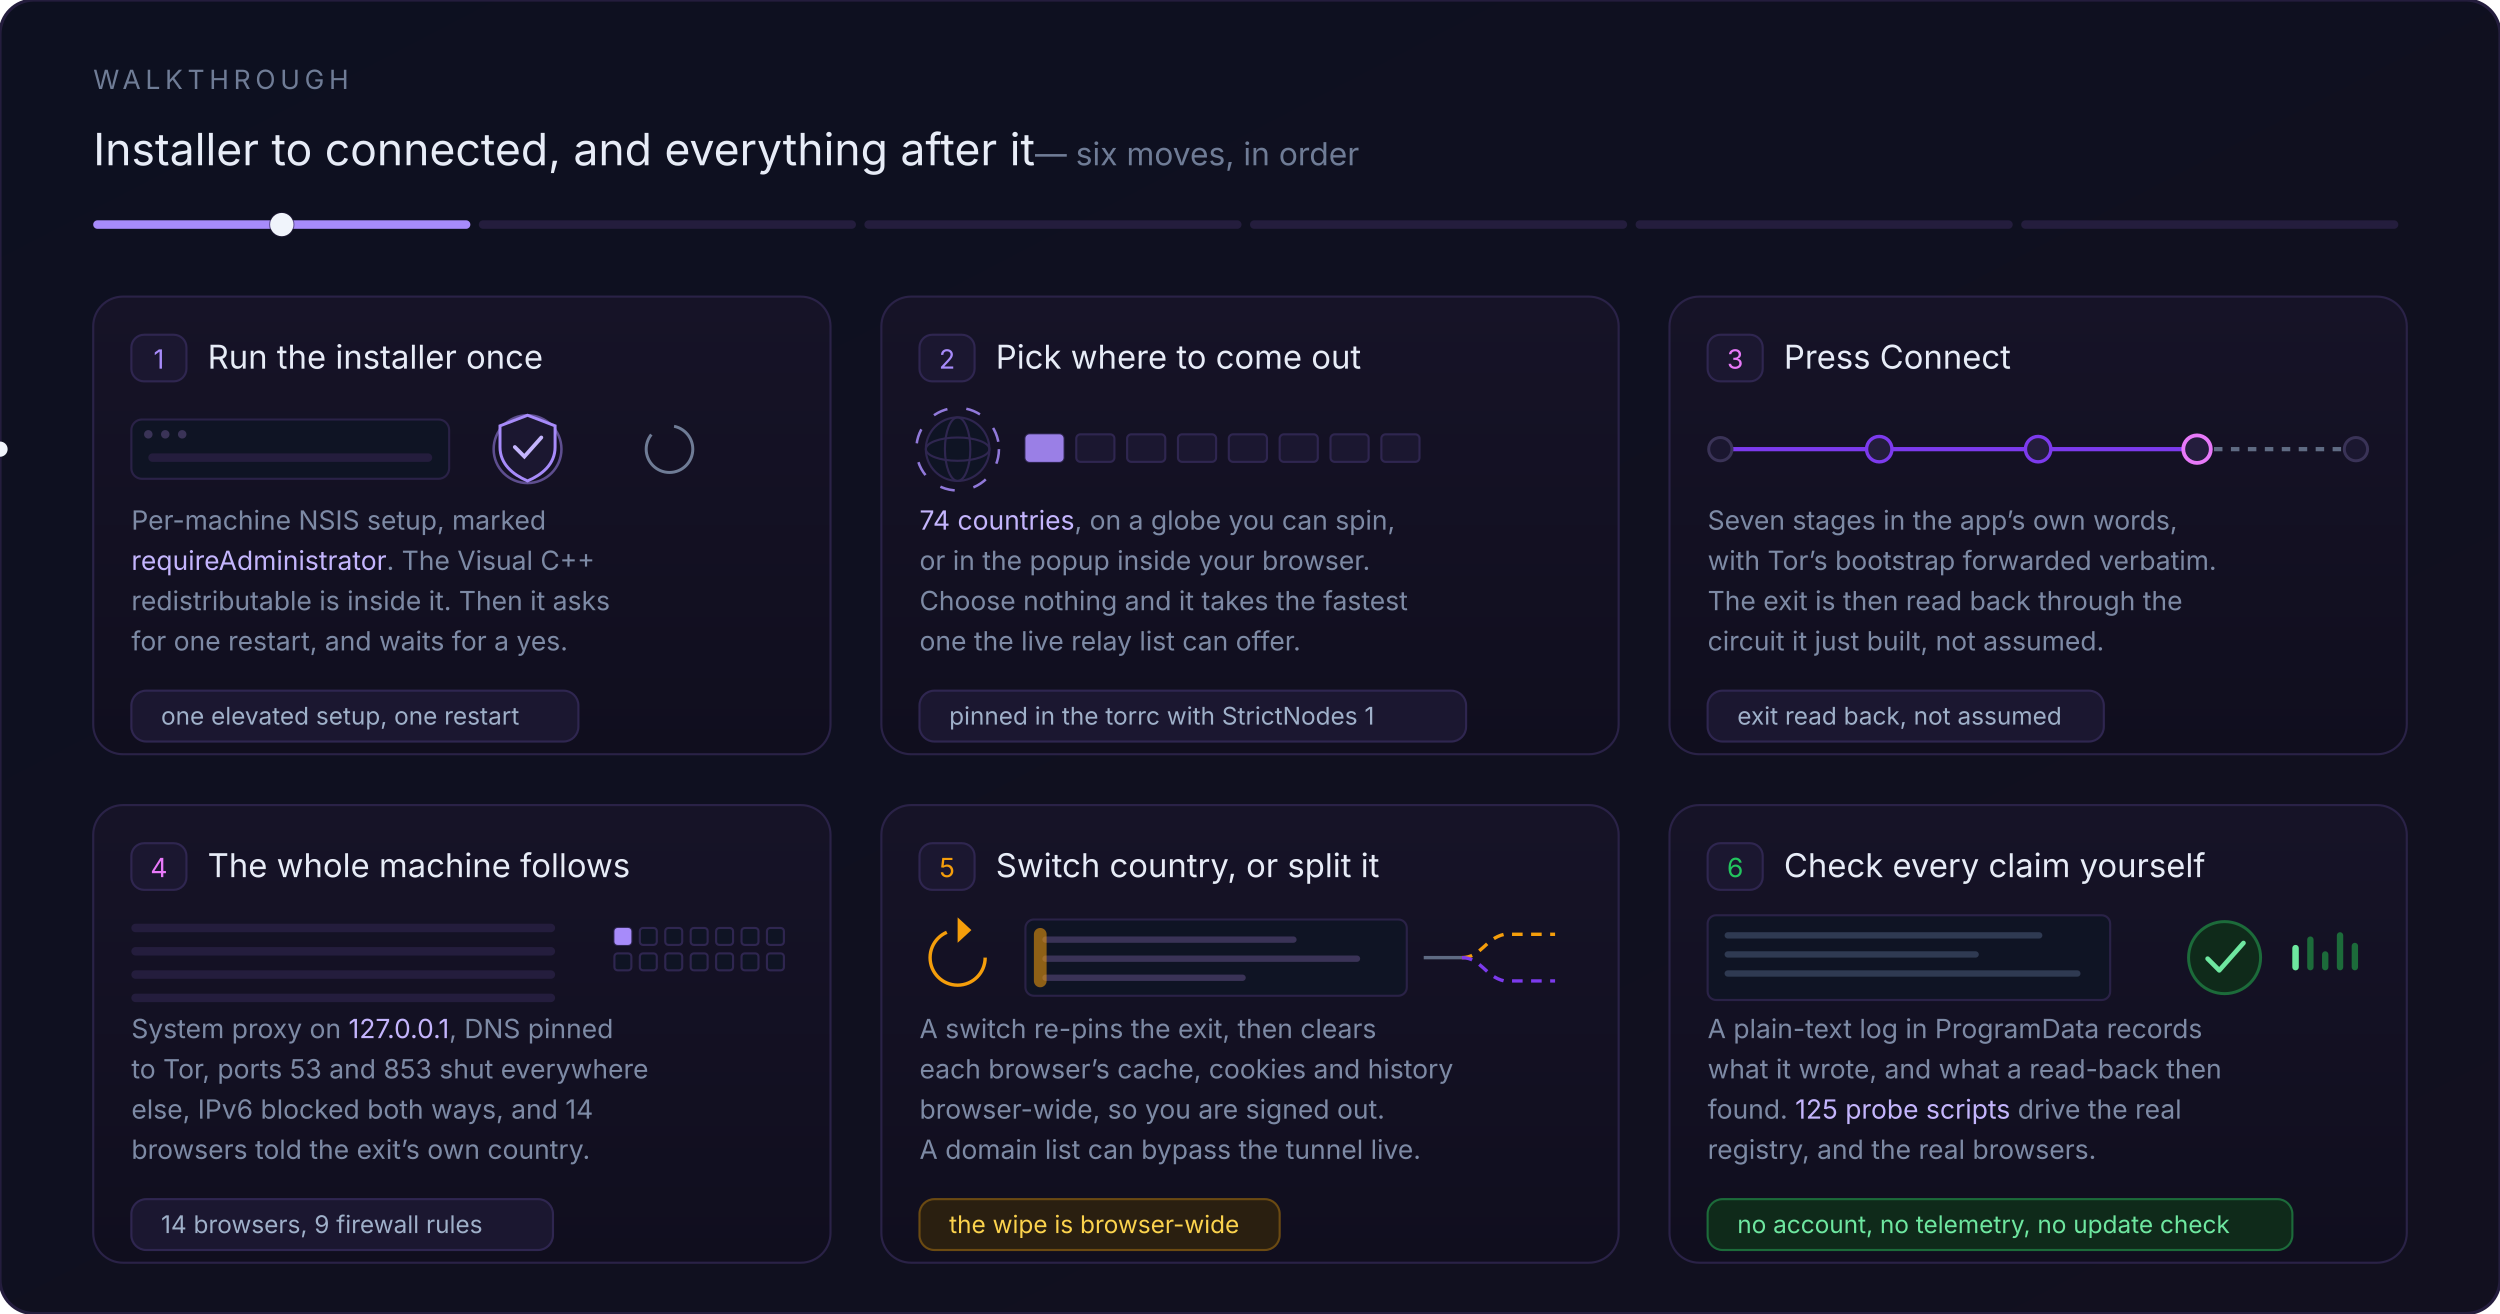
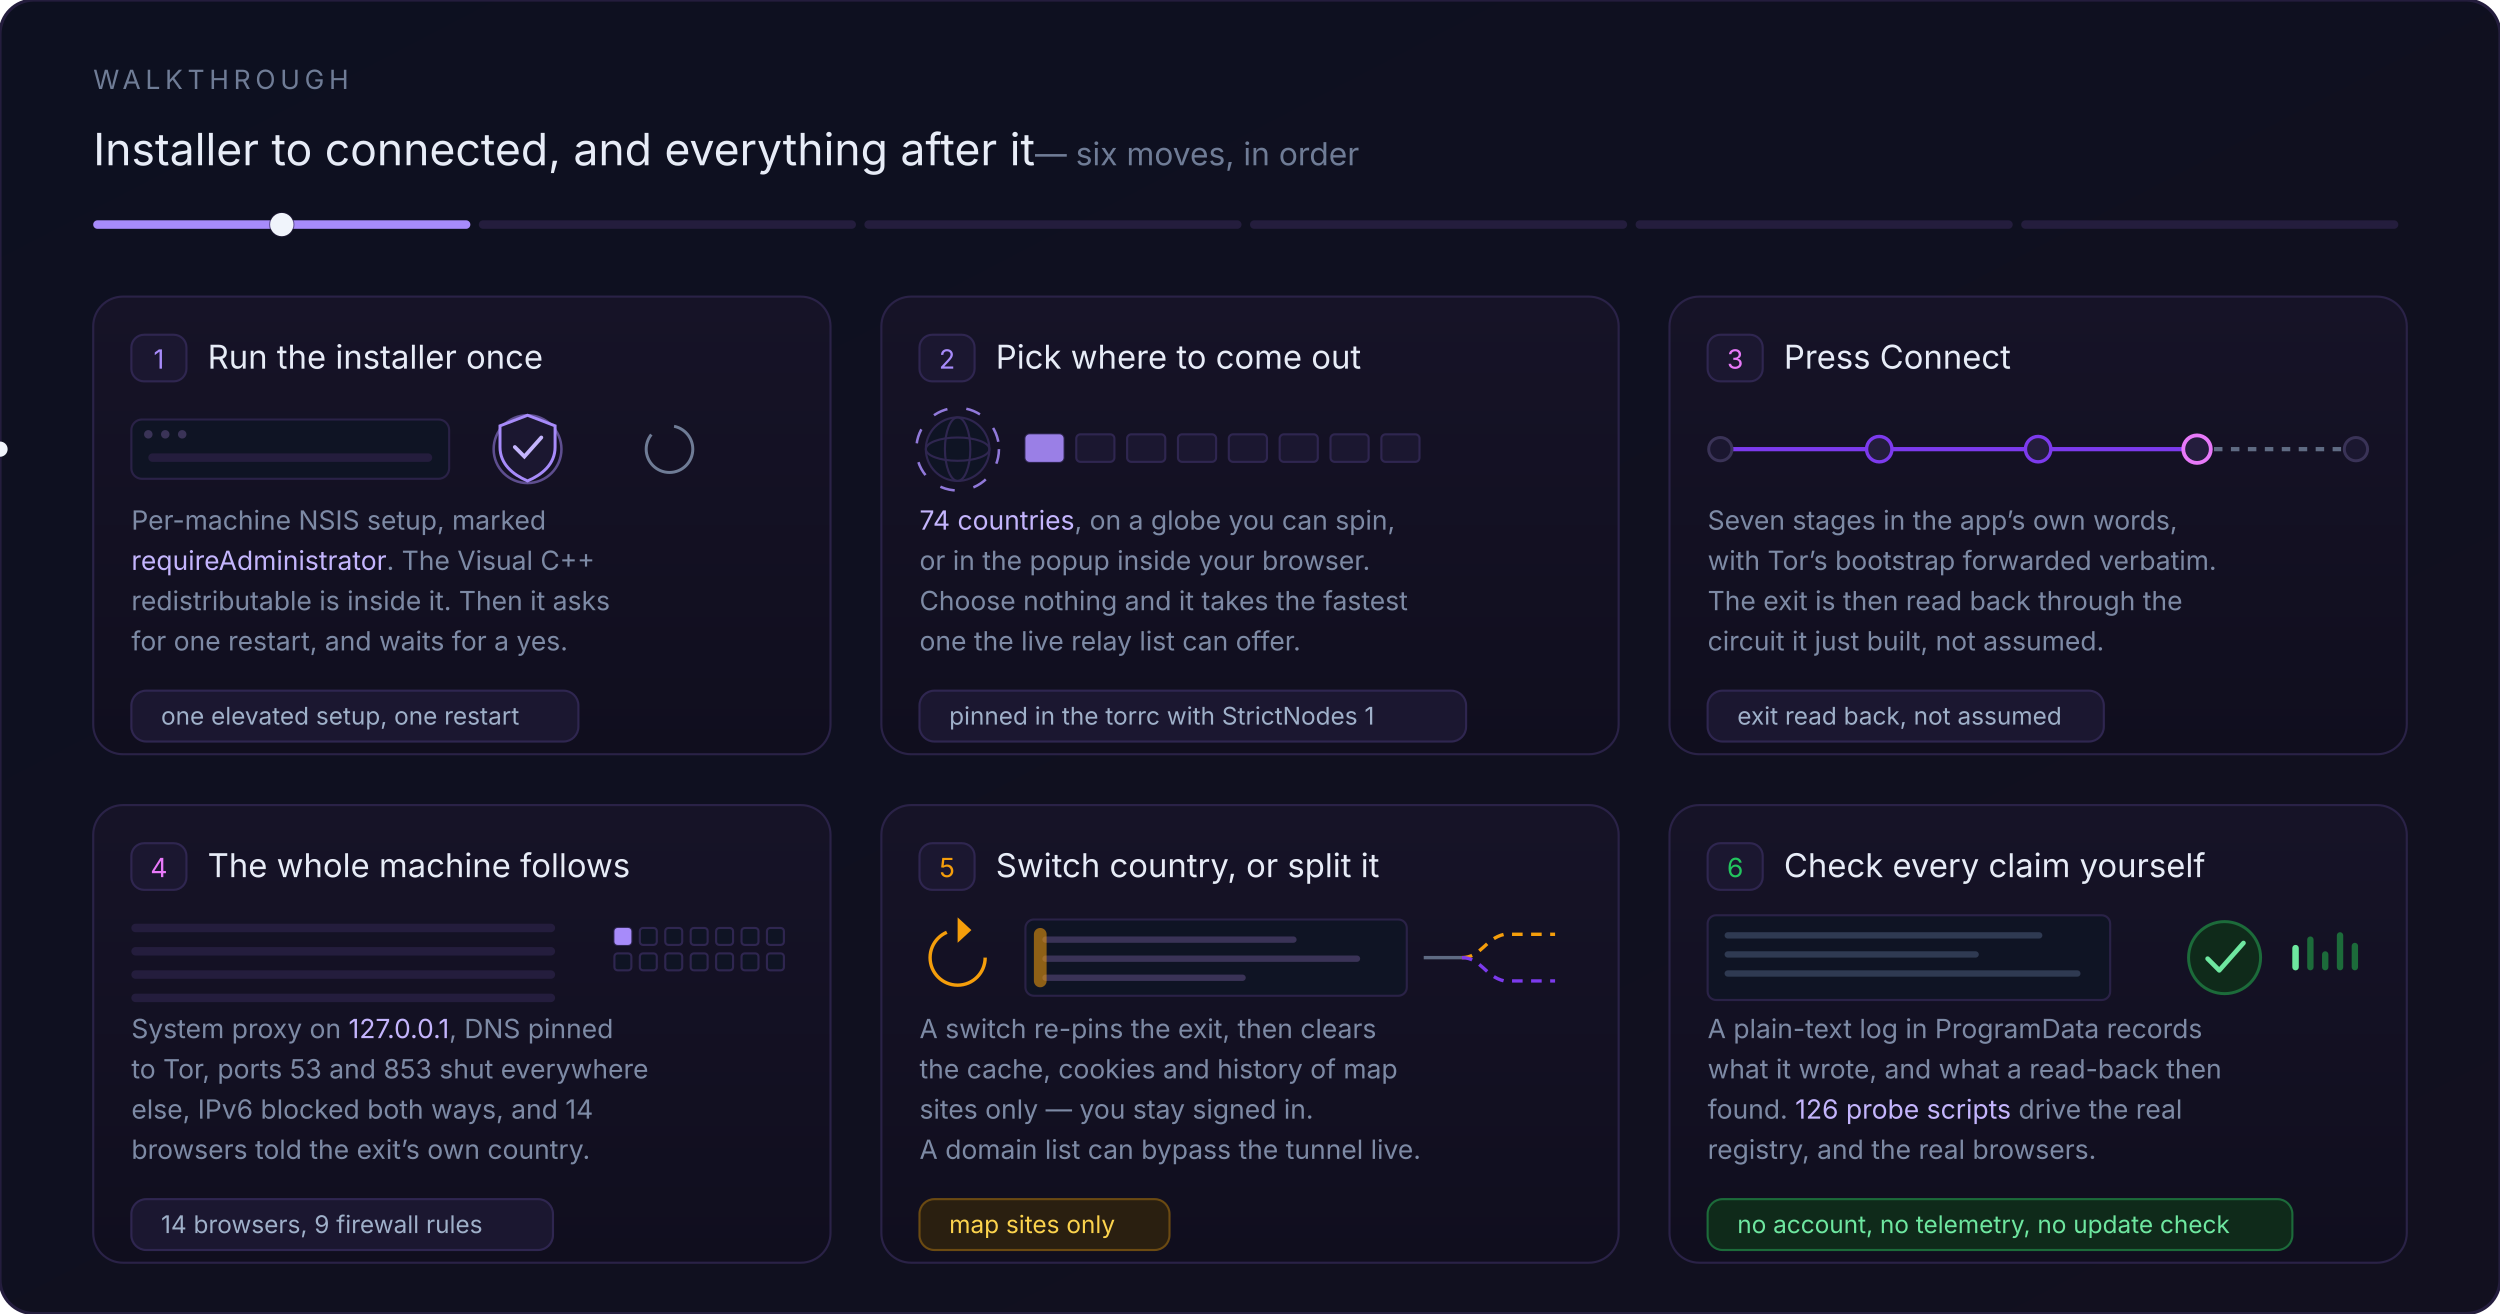
<svg xmlns="http://www.w3.org/2000/svg" viewBox="0 0 1180 620" width="1180" height="620" role="img" aria-labelledby="wkt wkd" font-family="'Segoe UI',Inter,Roboto,Helvetica,Arial,sans-serif">
  <defs>
    <linearGradient id="wkbg" x1="0" y1="0" x2="1" y2="1">
      <stop offset="0" stop-color="#0d1020" />
      <stop offset="1" stop-color="#12101f" />
    </linearGradient>
    <linearGradient id="wkpanel" x1="0" y1="0" x2="0" y2="1">
      <stop offset="0" stop-color="#161327" />
      <stop offset="1" stop-color="#100e1e" />
    </linearGradient>
  </defs>
  <rect width="1180" height="620" rx="16" fill="url(#wkbg)" stroke="#241d3d" stroke-width="1.5" />
  <g font-size="12.5" fill="#6f7c96" letter-spacing="2.2">
    <text x="44" y="42">WALKTHROUGH</text>
  </g>
  <text x="44" y="78" font-size="21" fill="#e7ecf7">Installer to connected, and everything after it<tspan fill="#6f7c96" font-size="15"> — six moves, in order</tspan>
  </text>
  <g fill="#241d3d">
    <rect x="44" y="104" width="178" height="4" rx="2" />
    <rect x="226" y="104" width="178" height="4" rx="2" />
    <rect x="408" y="104" width="178" height="4" rx="2" />
    <rect x="590" y="104" width="178" height="4" rx="2" />
    <rect x="772" y="104" width="178" height="4" rx="2" />
    <rect x="954" y="104" width="178" height="4" rx="2" />
  </g>
  <g>
    <rect x="44" y="104" width="178" height="4" rx="2" fill="#a78bfa" />
    <rect x="226" y="104" width="178" height="4" rx="2" fill="#a78bfa" opacity="0">
      <animate attributeName="opacity" dur="12s" repeatCount="indefinite" keyTimes="0;.166;.167;.99;1" values="0;0;1;1;0" />
    </rect>
    <rect x="408" y="104" width="178" height="4" rx="2" fill="#c026d3" opacity="0">
      <animate attributeName="opacity" dur="12s" repeatCount="indefinite" keyTimes="0;.332;.333;.99;1" values="0;0;1;1;0" />
    </rect>
    <rect x="590" y="104" width="178" height="4" rx="2" fill="#c026d3" opacity="0">
      <animate attributeName="opacity" dur="12s" repeatCount="indefinite" keyTimes="0;.499;.5;.99;1" values="0;0;1;1;0" />
    </rect>
    <rect x="772" y="104" width="178" height="4" rx="2" fill="#f59e0b" opacity="0">
      <animate attributeName="opacity" dur="12s" repeatCount="indefinite" keyTimes="0;.666;.667;.99;1" values="0;0;1;1;0" />
    </rect>
    <rect x="954" y="104" width="178" height="4" rx="2" fill="#22c55e" opacity="0">
      <animate attributeName="opacity" dur="12s" repeatCount="indefinite" keyTimes="0;.832;.833;.99;1" values="0;0;1;1;0" />
    </rect>
  </g>
  <circle cx="133" cy="106" r="6" fill="#241d3d" opacity=".55">
    <animate attributeName="cx" dur="12s" repeatCount="indefinite" keyTimes="0;.166;.167;.332;.333;.499;.5;.666;.667;.832;.833;1" values="133;133;315;315;497;497;679;679;861;861;1043;1043" />
    <animate attributeName="r" dur="2s" repeatCount="indefinite" values="6;13;6" />
    <animate attributeName="opacity" dur="2s" repeatCount="indefinite" values=".55;0;.55" />
  </circle>
  <circle cx="133" cy="106" r="5.5" fill="#f0f4fb">
    <animate attributeName="cx" dur="12s" repeatCount="indefinite" keyTimes="0;.166;.167;.332;.333;.499;.5;.666;.667;.832;.833;1" values="133;133;315;315;497;497;679;679;861;861;1043;1043" />
  </circle>
  <rect x="44" y="140" width="348" height="216" rx="14" fill="url(#wkpanel)" stroke="#2a2247" />
  <rect x="62" y="158" width="26" height="22" rx="6" fill="#1b1730" stroke="#2f2650" />
  <text x="75" y="174" font-size="12.5" fill="#a78bfa" text-anchor="middle">1</text>
  <text x="98" y="174" font-size="15.5" fill="#e7ecf7">Run the installer once</text>
  <g>
    <rect x="62" y="198" width="150" height="28" rx="5" fill="#0f1424" stroke="#2a2247" />
    <g fill="#3a3357">
      <circle cx="70" cy="205" r="2" />
      <circle cx="78" cy="205" r="2" />
      <circle cx="86" cy="205" r="2" />
    </g>
    <rect x="70" y="214" width="134" height="4" rx="2" fill="#241d3d" />
    <rect x="70" y="214" width="0" height="4" rx="2" fill="#a78bfa">
      <animate attributeName="width" dur="6s" repeatCount="indefinite" keyTimes="0;.08;.55;.8;.9;1" values="0;10;74;134;134;0" />
    </rect>
    <circle cx="249" cy="212" r="16" fill="none" stroke="#a78bfa" stroke-width="1.2" opacity=".5">
      <animate attributeName="r" dur="2.6s" repeatCount="indefinite" values="16;20;16" />
      <animate attributeName="opacity" dur="2.6s" repeatCount="indefinite" values=".5;0;.5" />
    </circle>
    <path d="M249 196 l13 5 v10 c0 8 -6 13 -13 16 c-7 -3 -13 -8 -13 -16 v-10 z" fill="#1b1730" stroke="#a78bfa" stroke-width="1.4" />
    <path d="M243 211 l4.5 4.5 l8 -9" fill="none" stroke="#c4b5fd" stroke-width="1.8" stroke-linecap="round" stroke-dasharray="19" stroke-dashoffset="0">
      <animate attributeName="stroke-dashoffset" dur="6s" repeatCount="indefinite" keyTimes="0;.66;.74;.88;1" values="0;0;19;0;0" />
    </path>
    <circle cx="316" cy="212" r="11" fill="none" stroke="#6f7c96" stroke-width="1.4" stroke-dasharray="42 12">
      <animateTransform attributeName="transform" type="rotate" dur="4s" repeatCount="indefinite" from="0 316 212" to="360 316 212" />
    </circle>
  </g>
  <g font-size="12.5" fill="#7d8aa5">
    <text x="62" y="250">Per-machine NSIS setup, marked</text>
    <text x="62" y="269">
      <tspan fill="#c4b5fd">requireAdministrator</tspan>. The Visual C++</text>
    <text x="62" y="288">redistributable is inside it. Then it asks</text>
    <text x="62" y="307">for one restart, and waits for a yes.</text>
  </g>
  <rect x="62" y="326" width="211" height="24" rx="7" fill="#1b1730" stroke="#2f2650" />
  <text x="76" y="342" font-size="11.5" fill="#9fb0c9">one elevated setup, one restart</text>
  <rect x="416" y="140" width="348" height="216" rx="14" fill="url(#wkpanel)" stroke="#2a2247" />
  <rect x="434" y="158" width="26" height="22" rx="6" fill="#1b1730" stroke="#2f2650" />
  <text x="447" y="174" font-size="12.5" fill="#a78bfa" text-anchor="middle">2</text>
  <text x="470" y="174" font-size="15.5" fill="#e7ecf7">Pick where to come out</text>
  <g>
    <circle cx="452" cy="212" r="15" fill="#0f1424" stroke="#2f2650" />
    <ellipse cx="452" cy="212" rx="15" ry="5.5" fill="none" stroke="#2f2650" />
    <ellipse cx="452" cy="212" rx="6" ry="15" fill="none" stroke="#2f2650" />
    <circle cx="452" cy="212" r="19.5" fill="none" stroke="#a78bfa" stroke-width="1.2" stroke-dasharray="7 9" opacity=".85">
      <animateTransform attributeName="transform" type="rotate" dur="14s" repeatCount="indefinite" from="0 452 212" to="360 452 212" />
    </circle>
    <g fill="#1b1730" stroke="#2f2650">
      <rect x="484" y="205" width="18" height="13" rx="2" />
      <rect x="508" y="205" width="18" height="13" rx="2" />
      <rect x="532" y="205" width="18" height="13" rx="2" />
      <rect x="556" y="205" width="18" height="13" rx="2" />
      <rect x="580" y="205" width="18" height="13" rx="2" />
      <rect x="604" y="205" width="18" height="13" rx="2" />
      <rect x="628" y="205" width="18" height="13" rx="2" />
      <rect x="652" y="205" width="18" height="13" rx="2" />
    </g>
    <rect x="484" y="205" width="18" height="13" rx="2" fill="#a78bfa" opacity=".9">
      <animate attributeName="x" dur="8s" repeatCount="indefinite" keyTimes="0;.115;.125;.24;.25;.365;.375;.49;.5;.615;.625;.74;.75;.865;.875;1" values="484;484;508;508;532;532;556;556;580;580;604;604;628;628;652;652" />
    </rect>
  </g>
  <g font-size="12.5" fill="#7d8aa5">
    <text x="434" y="250">
      <tspan fill="#c4b5fd">74 countries</tspan>, on a globe you can spin,</text>
    <text x="434" y="269">or in the popup inside your browser.</text>
    <text x="434" y="288">Choose nothing and it takes the fastest</text>
    <text x="434" y="307">one the live relay list can offer.</text>
  </g>
  <rect x="434" y="326" width="258" height="24" rx="7" fill="#1b1730" stroke="#2f2650" />
  <text x="448" y="342" font-size="11.5" fill="#9fb0c9">pinned in the torrc with StrictNodes 1</text>
  <rect x="788" y="140" width="348" height="216" rx="14" fill="url(#wkpanel)" stroke="#2a2247" />
  <rect x="806" y="158" width="26" height="22" rx="6" fill="#1b1730" stroke="#2f2650" />
  <text x="819" y="174" font-size="12.5" fill="#e879f9" text-anchor="middle">3</text>
  <text x="842" y="174" font-size="15.5" fill="#e7ecf7">Press Connect</text>
  <g>
    <path d="M812 212 H1037" stroke="#7c3aed" stroke-width="2" />
    <path d="M1037 212 H1112" stroke="#5f6b83" stroke-width="2" stroke-dasharray="4 4" />
    <g fill="#241d3d" stroke="#7c3aed" stroke-width="1.6">
      <circle cx="887" cy="212" r="6" />
      <circle cx="962" cy="212" r="6" />
    </g>
    <circle cx="1037" cy="212" r="6.5" fill="#241d3d" stroke="#e879f9" stroke-width="1.8" />
    <g fill="#1b1730" stroke="#3a3357" stroke-width="1.4">
      <circle cx="812" cy="212" r="5.5" />
      <circle cx="1112" cy="212" r="5.5" />
    </g>
    <circle cy="212" r="3.6" fill="#f0f4fb">
      <animate attributeName="cx" dur="3.2s" repeatCount="indefinite" values="812;1112" />
      <animate attributeName="opacity" dur="3.2s" repeatCount="indefinite" keyTimes="0;.06;.9;1" values="0;1;1;0" />
    </circle>
  </g>
  <g font-size="12.5" fill="#7d8aa5">
    <text x="806" y="250">Seven stages in the app’s own words,</text>
    <text x="806" y="269">with Tor’s bootstrap forwarded verbatim.</text>
    <text x="806" y="288">The exit is then read back through the</text>
    <text x="806" y="307">circuit it just built, not assumed.</text>
  </g>
  <rect x="806" y="326" width="187" height="24" rx="7" fill="#1b1730" stroke="#2f2650" />
  <text x="820" y="342" font-size="11.5" fill="#9fb0c9">exit read back, not assumed</text>
  <rect x="44" y="380" width="348" height="216" rx="14" fill="url(#wkpanel)" stroke="#2a2247" />
  <rect x="62" y="398" width="26" height="22" rx="6" fill="#1b1730" stroke="#2f2650" />
  <text x="75" y="414" font-size="12.5" fill="#e879f9" text-anchor="middle">4</text>
  <text x="98" y="414" font-size="15.5" fill="#e7ecf7">The whole machine follows</text>
  <g>
    <g fill="#241d3d">
      <rect x="62" y="436" width="200" height="4" rx="2" />
      <rect x="62" y="447" width="200" height="4" rx="2" />
      <rect x="62" y="458" width="200" height="4" rx="2" />
      <rect x="62" y="469" width="200" height="4" rx="2" />
    </g>
    <g fill="#c026d3">
      <rect x="62" y="436" width="0" height="4" rx="2">
        <animate attributeName="width" dur="6s" repeatCount="indefinite" keyTimes="0;.05;.35;.9;1" values="0;0;200;200;0" />
      </rect>
      <rect x="62" y="447" width="0" height="4" rx="2">
        <animate attributeName="width" dur="6s" repeatCount="indefinite" keyTimes="0;.15;.45;.9;1" values="0;0;200;200;0" />
      </rect>
      <rect x="62" y="458" width="0" height="4" rx="2">
        <animate attributeName="width" dur="6s" repeatCount="indefinite" keyTimes="0;.25;.55;.9;1" values="0;0;200;200;0" />
      </rect>
      <rect x="62" y="469" width="0" height="4" rx="2">
        <animate attributeName="width" dur="6s" repeatCount="indefinite" keyTimes="0;.35;.65;.9;1" values="0;0;200;200;0" />
      </rect>
    </g>
    <g fill="#0f1424" stroke="#2f2650" stroke-width="1">
      <rect x="290" y="438" width="8" height="8" rx="1.5" />
      <rect x="302" y="438" width="8" height="8" rx="1.5" />
      <rect x="314" y="438" width="8" height="8" rx="1.5" />
      <rect x="326" y="438" width="8" height="8" rx="1.5" />
      <rect x="338" y="438" width="8" height="8" rx="1.5" />
      <rect x="350" y="438" width="8" height="8" rx="1.5" />
      <rect x="362" y="438" width="8" height="8" rx="1.5" />
      <rect x="290" y="450" width="8" height="8" rx="1.5" />
      <rect x="302" y="450" width="8" height="8" rx="1.5" />
      <rect x="314" y="450" width="8" height="8" rx="1.5" />
      <rect x="326" y="450" width="8" height="8" rx="1.5" />
      <rect x="338" y="450" width="8" height="8" rx="1.5" />
      <rect x="350" y="450" width="8" height="8" rx="1.5" />
      <rect x="362" y="450" width="8" height="8" rx="1.5" />
    </g>
    <rect x="290" y="438" width="8" height="8" rx="1.5" fill="#a78bfa">
      <animate attributeName="x" dur="3.5s" repeatCount="indefinite" keyTimes="0;.13;.143;.27;.285;.41;.428;.55;.571;.69;.714;.83;.857;1" values="290;290;302;302;314;314;326;326;338;338;350;350;362;362" />
      <animate attributeName="y" dur="7s" repeatCount="indefinite" keyTimes="0;.49;.5;1" values="438;438;450;450" />
    </rect>
  </g>
  <g font-size="12.5" fill="#7d8aa5">
    <text x="62" y="490">System proxy on <tspan fill="#c4b5fd">127.0.0.1</tspan>, DNS pinned</text>
    <text x="62" y="509">to Tor, ports 53 and 853 shut everywhere</text>
    <text x="62" y="528">else, IPv6 blocked both ways, and 14</text>
    <text x="62" y="547">browsers told the exit’s own country.</text>
  </g>
  <rect x="62" y="566" width="199" height="24" rx="7" fill="#1b1730" stroke="#2f2650" />
  <text x="76" y="582" font-size="11.5" fill="#9fb0c9">14 browsers, 9 firewall rules</text>
  <rect x="416" y="380" width="348" height="216" rx="14" fill="url(#wkpanel)" stroke="#2a2247" />
  <rect x="434" y="398" width="26" height="22" rx="6" fill="#1b1730" stroke="#2f2650" />
  <text x="447" y="414" font-size="12.5" fill="#f59e0b" text-anchor="middle">5</text>
  <text x="470" y="414" font-size="15.5" fill="#e7ecf7">Switch country, or split it</text>
  <g>
    <g>
      <circle cx="452" cy="452" r="13" fill="none" stroke="#f59e0b" stroke-width="1.6" stroke-dasharray="56 26" />
      <path d="M452 433 l6.5 6 l-6.5 6 z" fill="#f59e0b" />
      <animateTransform attributeName="transform" type="rotate" dur="3.4s" repeatCount="indefinite" from="0 452 452" to="360 452 452" />
    </g>
    <rect x="484" y="434" width="180" height="36" rx="4" fill="#0f1424" stroke="#2a2247" />
    <g fill="#3a3357">
      <rect x="492" y="442" width="120" height="3" rx="1.5">
        <animate attributeName="opacity" dur="5s" repeatCount="indefinite" keyTimes="0;.34;.44;.86;.96;1" values="1;1;.12;.12;1;1" />
      </rect>
      <rect x="492" y="451" width="150" height="3" rx="1.5">
        <animate attributeName="opacity" dur="5s" repeatCount="indefinite" keyTimes="0;.38;.48;.86;.96;1" values="1;1;.12;.12;1;1" />
      </rect>
      <rect x="492" y="460" width="96" height="3" rx="1.5">
        <animate attributeName="opacity" dur="5s" repeatCount="indefinite" keyTimes="0;.42;.52;.86;.96;1" values="1;1;.12;.12;1;1" />
      </rect>
    </g>
    <rect x="488" y="438" width="6" height="28" rx="3" fill="#f59e0b" opacity=".55">
      <animate attributeName="x" dur="5s" repeatCount="indefinite" keyTimes="0;.28;.56;1" values="488;488;654;654" />
      <animate attributeName="opacity" dur="5s" repeatCount="indefinite" keyTimes="0;.28;.32;.52;.58;1" values="0;0;.55;.55;0;0" />
    </rect>
    <path d="M672 452 H690" stroke="#5f6b83" stroke-width="1.6" />
    <path d="M690 452 C699 452 701 443 710 441 H734" fill="none" stroke="#f59e0b" stroke-width="1.6" stroke-dasharray="5 4">
      <animate attributeName="stroke-dashoffset" dur="1.6s" repeatCount="indefinite" values="18;0" />
    </path>
    <path d="M690 452 C699 452 701 461 710 463 H734" fill="none" stroke="#7c3aed" stroke-width="1.6" stroke-dasharray="5 4">
      <animate attributeName="stroke-dashoffset" dur="1.6s" repeatCount="indefinite" values="18;0" />
    </path>
  </g>
  <g font-size="12.5" fill="#7d8aa5">
    <text x="434" y="490">A switch re-pins the exit, then clears</text>
-     <text x="434" y="509">each browser’s cache, cookies and history</text>
-     <text x="434" y="528">browser-wide, so you are signed out.</text>
+     <text x="434" y="509">the cache, cookies and history of map</text>
+     <text x="434" y="528">sites only — you stay signed in.</text>
    <text x="434" y="547">A domain list can bypass the tunnel live.</text>
  </g>
-   <rect x="434" y="566" width="170" height="24" rx="7" fill="#2a1f10" stroke="#6b4a12" />
-   <text x="448" y="582" font-size="11.5" fill="#fcd34d">the wipe is browser-wide</text>
+   <rect x="434" y="566" width="118" height="24" rx="7" fill="#2a1f10" stroke="#6b4a12" />
+   <text x="448" y="582" font-size="11.5" fill="#fcd34d">map sites only</text>
  <rect x="788" y="380" width="348" height="216" rx="14" fill="url(#wkpanel)" stroke="#2a2247" />
  <rect x="806" y="398" width="26" height="22" rx="6" fill="#1b1730" stroke="#2f2650" />
  <text x="819" y="414" font-size="12.5" fill="#22c55e" text-anchor="middle">6</text>
  <text x="842" y="414" font-size="15.5" fill="#e7ecf7">Check every claim yourself</text>
  <g>
    <rect x="806" y="432" width="190" height="40" rx="4" fill="#0f1424" stroke="#2a2247" />
    <g fill="#2f3a52">
      <rect x="814" y="440" width="150" height="3" rx="1.5" />
      <rect x="814" y="449" width="120" height="3" rx="1.5" />
      <rect x="814" y="458" width="168" height="3" rx="1.5" />
    </g>
    <rect x="814" y="465" width="0" height="3" rx="1.5" fill="#6ee7a0">
      <animate attributeName="width" dur="4s" repeatCount="indefinite" keyTimes="0;.08;.62;.9;1" values="0;6;96;96;0" />
    </rect>
    <circle cx="1050" cy="452" r="17" fill="#0f2a1a" stroke="#1c6b3a" stroke-width="1.4" />
    <path d="M1042 452.5 l5.5 5.5 l11.5 -13" fill="none" stroke="#6ee7a0" stroke-width="2.2" stroke-linecap="round" stroke-linejoin="round" stroke-dasharray="25" stroke-dashoffset="0">
      <animate attributeName="stroke-dashoffset" dur="4s" repeatCount="indefinite" keyTimes="0;.5;.58;.74;1" values="0;0;25;0;0" />
    </path>
    <g fill="#1c6b3a">
      <rect x="1082" y="446" width="3" height="12" rx="1.5" />
      <rect x="1089" y="442" width="3" height="16" rx="1.5" />
      <rect x="1096" y="449" width="3" height="9" rx="1.5" />
      <rect x="1103" y="440" width="3" height="18" rx="1.5" />
      <rect x="1110" y="445" width="3" height="13" rx="1.5" />
    </g>
    <rect x="1082" y="446" width="3" height="12" rx="1.5" fill="#6ee7a0">
      <animate attributeName="x" dur="2.5s" repeatCount="indefinite" keyTimes="0;.18;.2;.38;.4;.58;.6;.78;.8;1" values="1082;1082;1089;1089;1096;1096;1103;1103;1110;1110" />
      <animate attributeName="y" dur="2.5s" repeatCount="indefinite" keyTimes="0;.18;.2;.38;.4;.58;.6;.78;.8;1" values="446;446;442;442;449;449;440;440;445;445" />
      <animate attributeName="height" dur="2.5s" repeatCount="indefinite" keyTimes="0;.18;.2;.38;.4;.58;.6;.78;.8;1" values="12;12;16;16;9;9;18;18;13;13" />
    </rect>
  </g>
  <g font-size="12.5" fill="#7d8aa5">
    <text x="806" y="490">A plain-text log in ProgramData records</text>
    <text x="806" y="509">what it wrote, and what a read-back then</text>
-     <text x="806" y="528">found. <tspan fill="#c4b5fd">125 probe scripts</tspan> drive the real</text>
+     <text x="806" y="528">found. <tspan fill="#c4b5fd">126 probe scripts</tspan> drive the real</text>
    <text x="806" y="547">registry, and the real browsers.</text>
  </g>
  <rect x="806" y="566" width="276" height="24" rx="7" fill="#0f2a1a" stroke="#1c6b3a" />
  <text x="820" y="582" font-size="11.5" fill="#6ee7a0">no account, no telemetry, no update check</text>
</svg>
